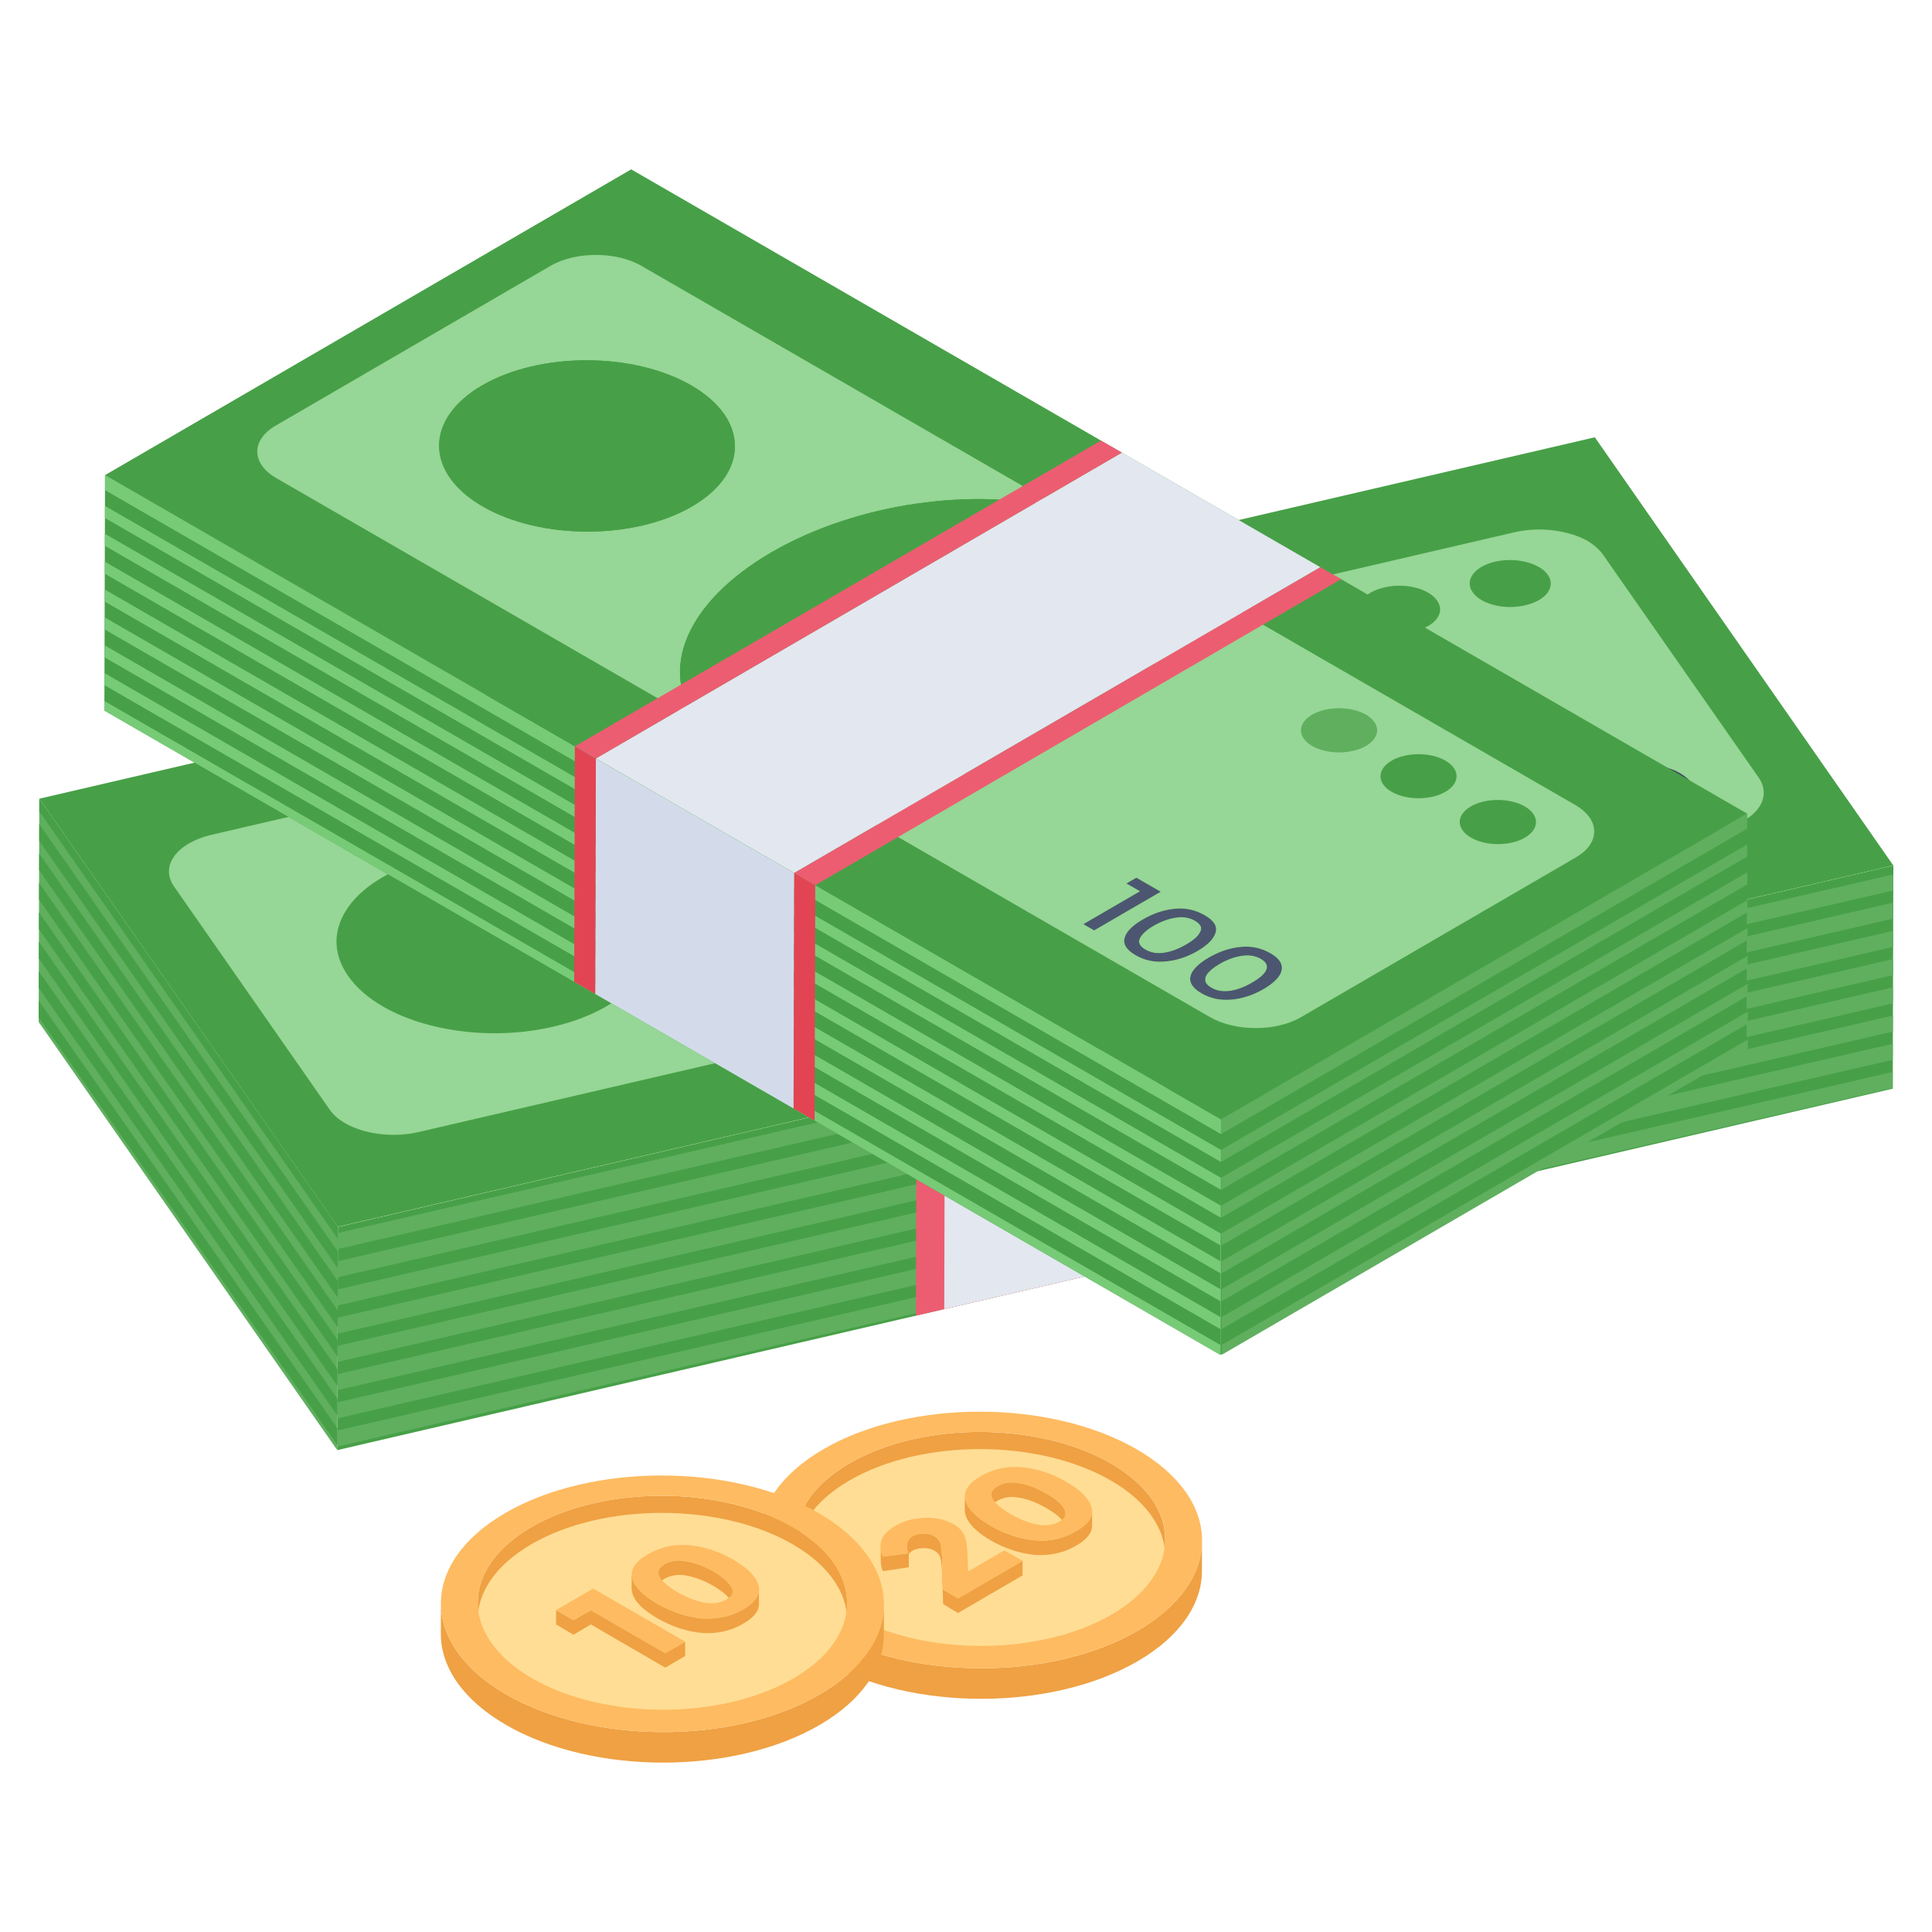
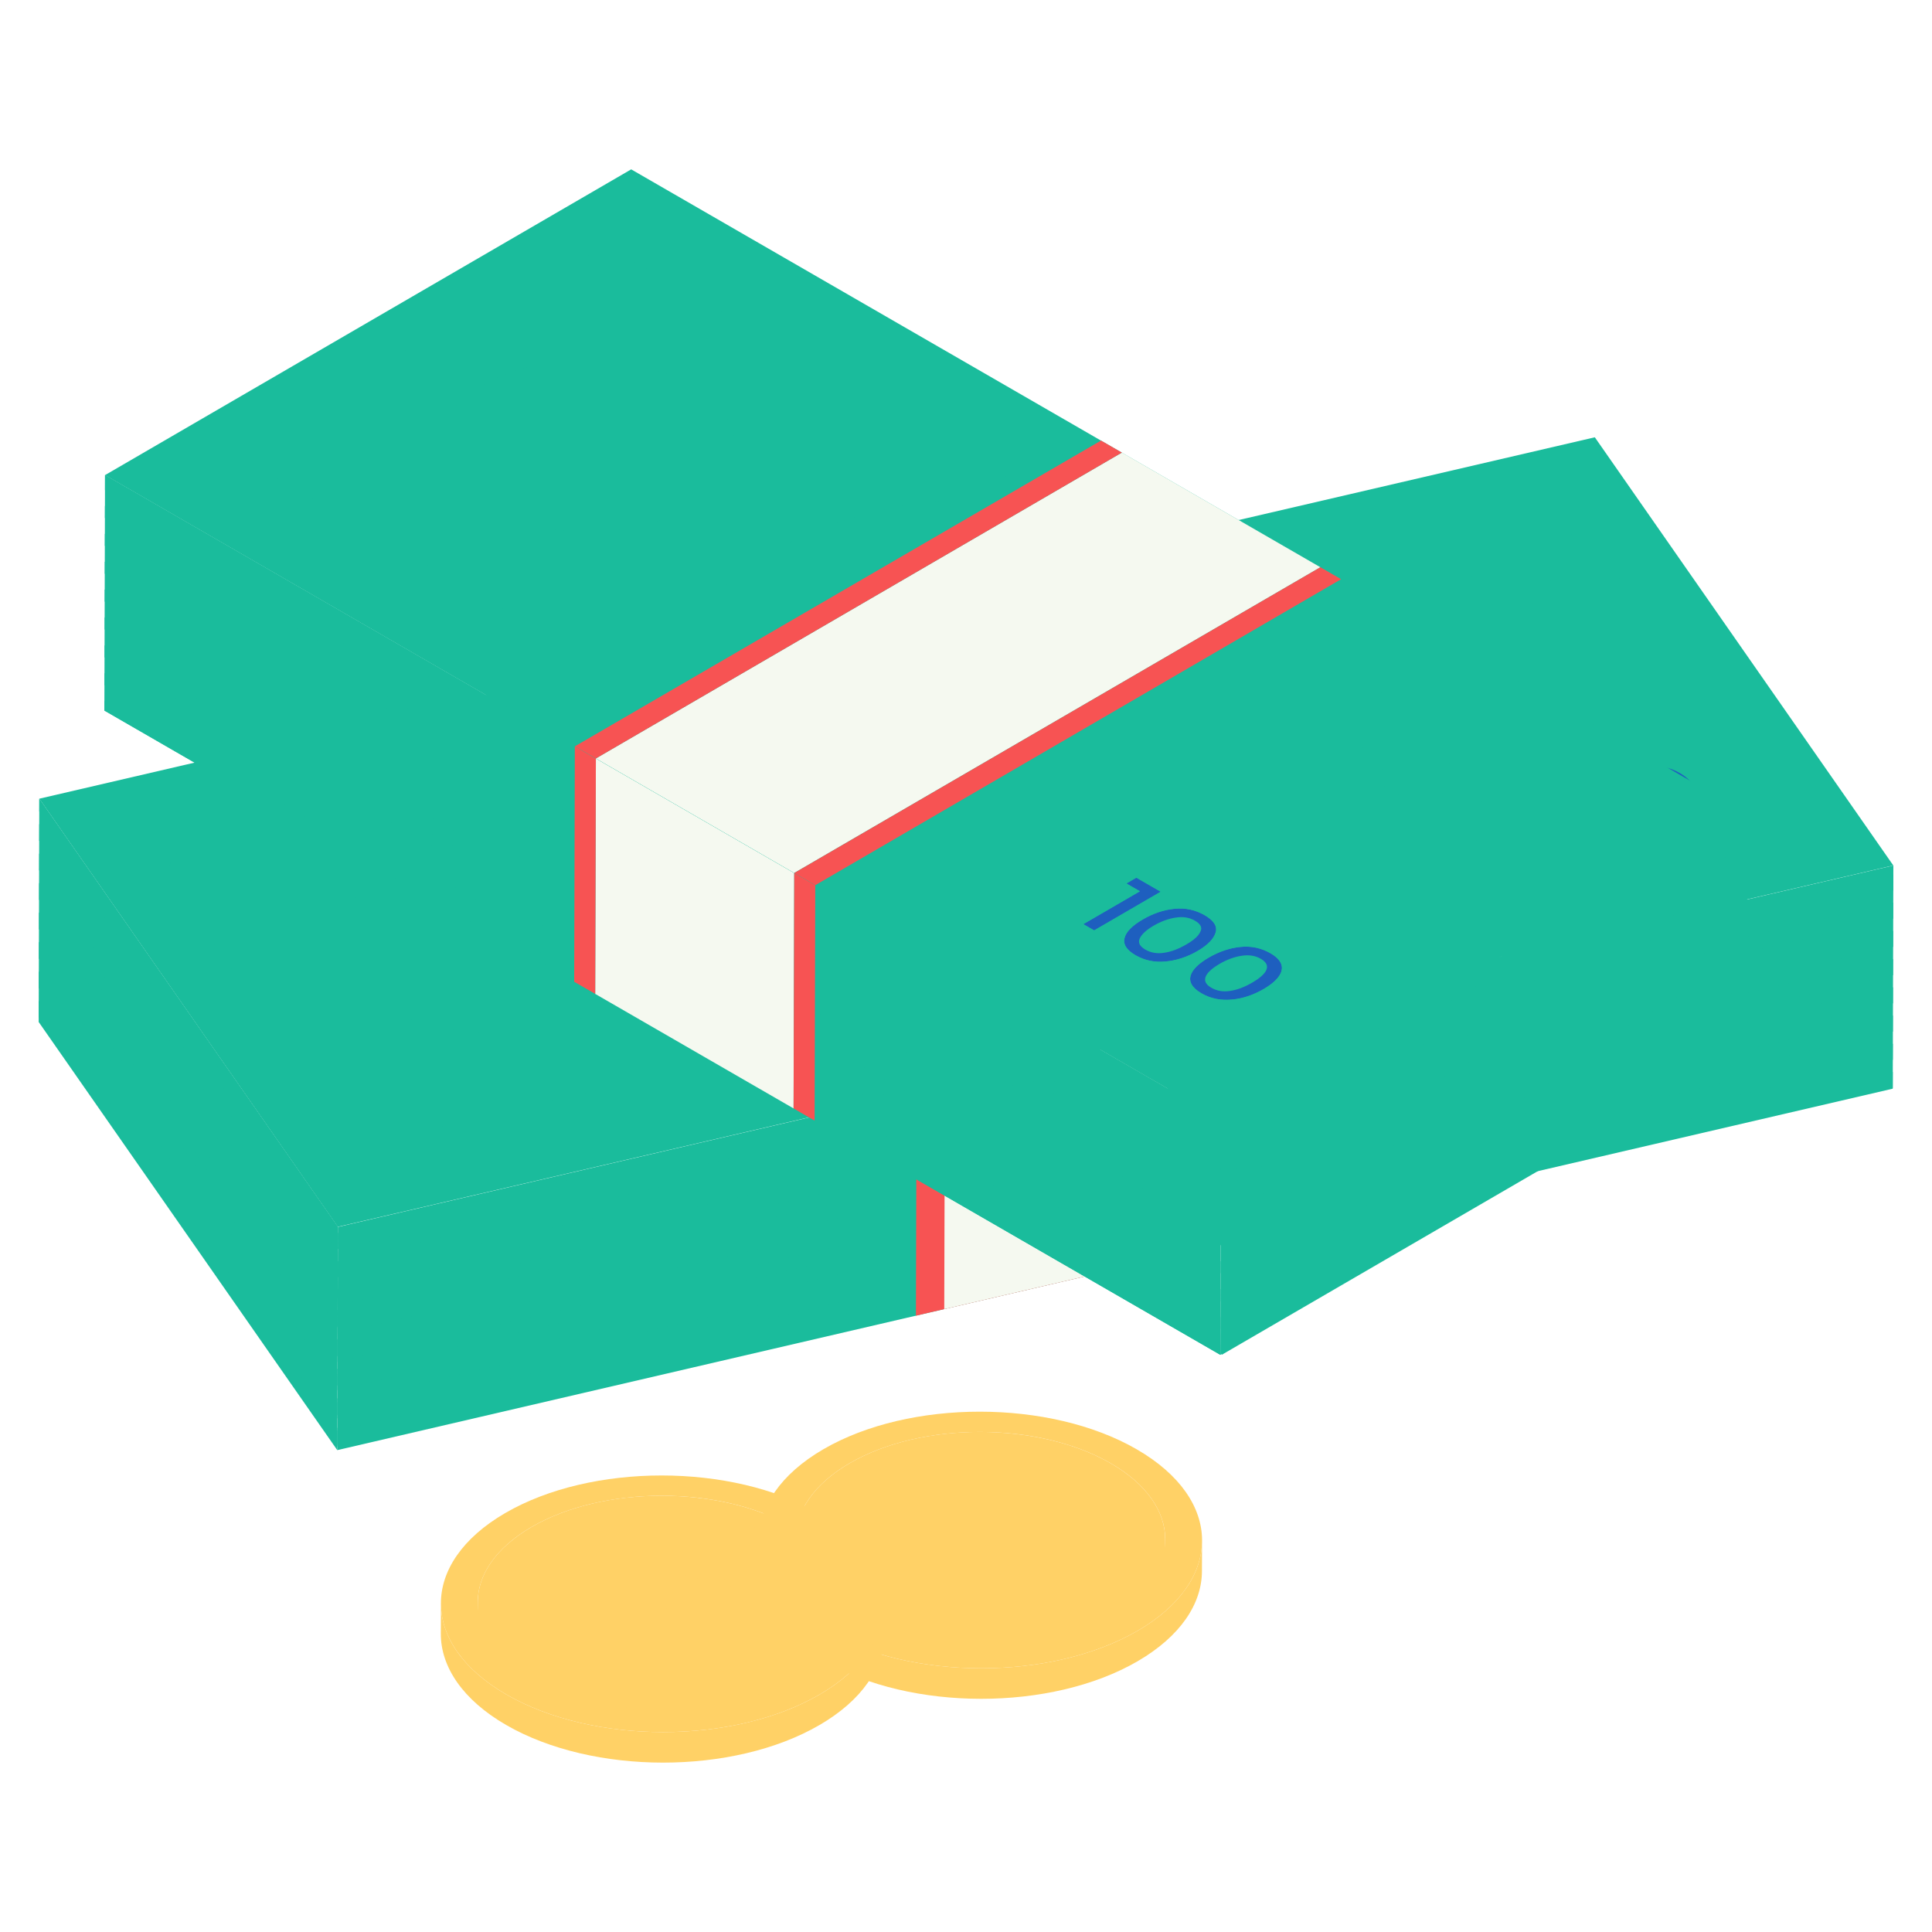
- <svg xmlns="http://www.w3.org/2000/svg" id="Layer_1" enable-background="new 0 0 50 50" height="512" viewBox="0 0 50 50" width="512">
+ <svg xmlns="http://www.w3.org/2000/svg" fill="#24352a" id="Layer_1" enable-background="new 0 0 50 50" height="512" viewBox="0 0 50 50" width="512">
  <g>
    <g>
      <g>
        <g>
-           <path d="m48.998 22.397-40.256 9.353-7.724-11.08 40.256-9.353z" fill="#47a047" />
-         </g>
-         <g>
-           <path d="m44.534 21.467-15.199 3.534c1.922-1.036 2.498-2.95 1.24-4.756-.478-.682-1.16-1.275-1.966-1.745-1.337-.77-3.003-1.204-4.641-1.187l15.208-3.534c.673-.16 1.426-.053 1.913.221.159.097.292.212.39.345l4.039 5.784c.363.532-.071 1.125-.983 1.337z" fill="#96d696" />
-         </g>
-         <g>
-           <path d="m39.826 14.673c.096.056.176.123.231.201.216.314-.041.666-.582.79-.398.095-.842.034-1.129-.132-.098-.057-.178-.125-.232-.204-.221-.31.041-.666.571-.79.406-.093.85-.032 1.14.136z" fill="#47a047" />
-         </g>
-         <g>
-           <path d="m41.617 21.515c-.072.167-.275.291-.601.369-.332.075-.625.068-.879-.026-.073-.027-.141-.059-.205-.096-.161-.093-.296-.218-.406-.374-.159-.222-.194-.418-.127-.588.078-.17.275-.291.607-.366.327-.078.619-.072.874.023.078.027.151.061.219.1.159.092.291.216.398.373.153.219.194.411.122.584zm-.743.163c.202-.046.32-.127.342-.245.033-.118-.013-.255-.126-.411-.085-.131-.194-.234-.322-.308-.026-.015-.052-.029-.08-.041-.158-.072-.339-.085-.541-.039-.203.046-.315.131-.348.248-.027.121.013.255.121.415.09.128.199.23.327.305.026.015.053.029.08.041.158.072.344.088.547.036" fill="#414a61" />
-         </g>
-         <g>
-           <path d="m38.501 20.822.972 1.401-.389.088-.824-1.192-.49.114-.148-.209z" fill="#414a61" />
-         </g>
-         <g>
-           <path d="m15.666 22.704c.38.22.692.486.906.792.847 1.211-.16 2.589-2.254 3.072-1.559.363-3.283.128-4.406-.521-.381-.22-.693-.487-.906-.795-.847-1.211.166-2.586 2.254-3.072 1.56-.363 3.281-.125 4.405.523z" fill="#47a047" />
-         </g>
-         <g>
-           <path d="m34.093 16c.098.057.179.126.234.206.216.314-.041.666-.582.79-.398.095-.842.034-1.129-.132-.098-.057-.178-.125-.232-.204-.221-.31.041-.666.576-.793.403-.093.844-.033 1.132.134z" fill="#47a047" />
-         </g>
-         <g>
-           <path d="m36.957 15.337c.099.057.18.126.235.206.222.31-.041.666-.582.79-.401.091-.844.029-1.134-.139-.097-.056-.176-.123-.232-.201-.216-.314.041-.666.582-.79.398-.095.842-.034 1.131.133z" fill="#47a047" />
-         </g>
-         <g>
-           <path d="m43.998 20.963c-.072.167-.275.291-.601.369-.332.075-.625.068-.879-.026-.073-.027-.141-.059-.206-.096-.161-.093-.298-.218-.411-.377-.153-.219-.188-.415-.122-.584.078-.17.275-.291.601-.369.332-.075.625-.068.879.026.076.028.147.062.214.1.159.092.293.214.397.37.159.222.2.415.127.588zm-.743.163c.202-.046.32-.127.342-.245.028-.114-.013-.255-.126-.411-.09-.133-.195-.235-.323-.309-.025-.015-.052-.028-.079-.041-.158-.072-.344-.088-.541-.039-.203.046-.326.131-.348.248-.033.118.007.258.115.411.095.13.204.234.33.306.025.015.052.028.078.04.164.075.344.088.553.039" fill="#414a61" />
-         </g>
-         <g>
-           <path d="m21.402 24.569c1.335.771 3.009 1.209 4.647 1.194l-15.204 3.532c-.678.159-1.426.054-1.915-.228-.165-.095-.301-.211-.394-.344l-4.035-5.785c-.364-.529.073-1.123.979-1.335l15.206-3.532c-1.925 1.035-2.512 2.952-1.253 4.76.477.683 1.161 1.272 1.969 1.739zm-7.084 2c2.094-.483 3.101-1.861 2.255-3.072-.214-.306-.526-.573-.906-.792-1.124-.649-2.845-.887-4.405-.523-2.089.487-3.101 1.861-2.255 3.072.213.308.525.575.906.795 1.123.648 2.846.884 4.406.521" fill="#96d696" />
-         </g>
-         <g>
-           <path d="m49 22.399-.016 5.776-40.255 9.354.016-5.776z" fill="#47a047" />
-         </g>
-         <g fill="#5faf5f">
+           <path d="m48.998 22.397-40.256 9.353-7.724-11.08 40.256-9.353z" fill="#1abc9c" />
+         </g>
+         <g>
+           <path d="m44.534 21.467-15.199 3.534c1.922-1.036 2.498-2.95 1.24-4.756-.478-.682-1.16-1.275-1.966-1.745-1.337-.77-3.003-1.204-4.641-1.187l15.208-3.534c.673-.16 1.426-.053 1.913.221.159.097.292.212.39.345l4.039 5.784c.363.532-.071 1.125-.983 1.337z" fill="#1abc9c" />
+         </g>
+         <g>
+           <path d="m39.826 14.673c.096.056.176.123.231.201.216.314-.041.666-.582.79-.398.095-.842.034-1.129-.132-.098-.057-.178-.125-.232-.204-.221-.31.041-.666.571-.79.406-.093.85-.032 1.14.136z" fill="#1abc9c" />
+         </g>
+         <g>
+           <path d="m41.617 21.515c-.072.167-.275.291-.601.369-.332.075-.625.068-.879-.026-.073-.027-.141-.059-.205-.096-.161-.093-.296-.218-.406-.374-.159-.222-.194-.418-.127-.588.078-.17.275-.291.607-.366.327-.078.619-.072.874.023.078.027.151.061.219.1.159.092.291.216.398.373.153.219.194.411.122.584zm-.743.163c.202-.046.32-.127.342-.245.033-.118-.013-.255-.126-.411-.085-.131-.194-.234-.322-.308-.026-.015-.052-.029-.08-.041-.158-.072-.339-.085-.541-.039-.203.046-.315.131-.348.248-.027.121.013.255.121.415.09.128.199.23.327.305.026.015.053.029.08.041.158.072.344.088.547.036" fill="#1e5fbf" />
+         </g>
+         <g>
+           <path d="m38.501 20.822.972 1.401-.389.088-.824-1.192-.49.114-.148-.209z" fill="#1e5fbf" />
+         </g>
+         <g>
+           <path d="m15.666 22.704c.38.22.692.486.906.792.847 1.211-.16 2.589-2.254 3.072-1.559.363-3.283.128-4.406-.521-.381-.22-.693-.487-.906-.795-.847-1.211.166-2.586 2.254-3.072 1.56-.363 3.281-.125 4.405.523z" fill="#1abc9c" />
+         </g>
+         <g>
+           <path d="m34.093 16c.098.057.179.126.234.206.216.314-.041.666-.582.79-.398.095-.842.034-1.129-.132-.098-.057-.178-.125-.232-.204-.221-.31.041-.666.576-.793.403-.093.844-.033 1.132.134z" fill="#1abc9c" />
+         </g>
+         <g>
+           <path d="m36.957 15.337c.099.057.18.126.235.206.222.31-.041.666-.582.79-.401.091-.844.029-1.134-.139-.097-.056-.176-.123-.232-.201-.216-.314.041-.666.582-.79.398-.095.842-.034 1.131.133z" fill="#1abc9c" />
+         </g>
+         <g>
+           <path d="m43.998 20.963c-.072.167-.275.291-.601.369-.332.075-.625.068-.879-.026-.073-.027-.141-.059-.206-.096-.161-.093-.298-.218-.411-.377-.153-.219-.188-.415-.122-.584.078-.17.275-.291.601-.369.332-.075.625-.068.879.026.076.028.147.062.214.1.159.092.293.214.397.37.159.222.2.415.127.588zm-.743.163c.202-.046.32-.127.342-.245.028-.114-.013-.255-.126-.411-.09-.133-.195-.235-.323-.309-.025-.015-.052-.028-.079-.041-.158-.072-.344-.088-.541-.039-.203.046-.326.131-.348.248-.033.118.007.258.115.411.095.13.204.234.33.306.025.015.052.028.078.04.164.075.344.088.553.039" fill="#1e5fbf" />
+         </g>
+         <g>
+           <path d="m21.402 24.569c1.335.771 3.009 1.209 4.647 1.194l-15.204 3.532c-.678.159-1.426.054-1.915-.228-.165-.095-.301-.211-.394-.344l-4.035-5.785c-.364-.529.073-1.123.979-1.335l15.206-3.532c-1.925 1.035-2.512 2.952-1.253 4.76.477.683 1.161 1.272 1.969 1.739zm-7.084 2c2.094-.483 3.101-1.861 2.255-3.072-.214-.306-.526-.573-.906-.792-1.124-.649-2.845-.887-4.405-.523-2.089.487-3.101 1.861-2.255 3.072.213.308.525.575.906.795 1.123.648 2.846.884 4.406.521" fill="#1abc9c" />
+         </g>
+         <g>
+           <path d="m49 22.399-.016 5.776-40.255 9.354.016-5.776z" fill="#1abc9c" />
+         </g>
+         <g fill="#1abc9c">
          <path d="m48.989 26.282-40.255 9.28-.001.415 40.255-9.28z" />
          <path d="m48.991 25.551-40.255 9.28-.001.415 40.255-9.28z" />
          <path d="m48.999 22.63-40.255 9.28-.001.415 40.255-9.28z" />
          <path d="m48.995 24.09-40.255 9.28-.001.415 40.255-9.28z" />
          <path d="m48.993 24.821-40.255 9.28-.001.415 40.255-9.28z" />
          <path d="m48.985 27.742-40.255 9.28-.001.415 40.255-9.28z" />
          <path d="m48.997 23.36-40.255 9.279-.001.415 40.255-9.28z" />
          <path d="m48.987 27.012-40.255 9.28-.001.415 40.255-9.28z" />
        </g>
-         <path d="m23.72 28.274-.016 5.776 5.775-1.342.016-5.776z" fill="#ed5d71" />
-         <path d="m24.453 28.104-.016 5.776 5.775-1.342.016-5.776z" fill="#e3e7f0" />
-         <g>
-           <path d="m8.745 31.754-.016 5.776-7.728-11.081.016-5.776z" fill="#5faf5f" />
+         <path d="m23.72 28.274-.016 5.776 5.775-1.342.016-5.776z" fill="#f75353" />
+         <path d="m24.453 28.104-.016 5.776 5.775-1.342.016-5.776z" fill="#f5f9f0" />
+         <g>
+           <path d="m8.745 31.754-.016 5.776-7.728-11.081.016-5.776z" fill="#1abc9c" />
        </g>
      </g>
      <g>
        <g>
          <g>
            <g enable-background="new">
              <g>
-                 <path d="m45.216 21.057-.017 6.093-13.617 7.913.017-6.093z" fill="#47a047" />
-               </g>
-               <g>
-                 <path d="m31.599 28.97-.017 6.093-28.881-16.674.017-6.093z" fill="#47a047" />
-               </g>
-               <g fill="#77cb77">
+                 <path d="m45.216 21.057-.017 6.093-13.617 7.913.017-6.093z" fill="#1abc9c" />
+               </g>
+               <g>
+                 <path d="m31.599 28.97-.017 6.093-28.881-16.674.017-6.093z" fill="#1abc9c" />
+               </g>
+               <g fill="#1abc9c">
                <path d="m2.709 15.568 28.881 16.666.001-.312-28.881-16.666z" />
                <path d="m2.711 14.847 28.881 16.666.001-.311-28.881-16.666z" />
                <path d="m31.599 28.97-28.881-16.674-.001.388 28.881 16.666z" />
                <path d="m2.701 18.389 28.881 16.674.001-.255-28.881-16.666z" />
                <path d="m2.705 17.011 28.881 16.666.001-.311-28.881-16.666z" />
                <path d="m2.703 17.732 28.881 16.666.001-.312-28.881-16.666z" />
                <path d="m2.707 16.289 28.881 16.666.001-.312-28.881-16.666z" />
                <path d="m31.597 29.759-28.881-16.666-.001.312 28.881 16.665z" />
                <path d="m2.714 13.814-.001.311 28.881 16.666.001-.311z" />
              </g>
              <g>
-                 <path d="m20.554 22.593-.017 6.093-5.133-2.964.017-6.093z" fill="#d3dbea" />
-               </g>
-               <g fill="#e34454">
+                 <path d="m20.554 22.593-.017 6.093-5.133-2.964.017-6.093z" fill="#f5f9f0" />
+               </g>
+               <g fill="#f75353">
                <path d="m14.877 19.315-.017 6.093.544.314.017-6.093z" />
                <path d="m20.555 22.594-.017 6.093.544.314.017-6.093z" />
              </g>
              <g>
-                 <path d="m45.216 21.057-13.617 7.913-28.881-16.674 13.617-7.913z" fill="#47a047" />
+                 <path d="m45.216 21.057-13.617 7.913-28.881-16.674 13.617-7.913z" fill="#1abc9c" />
              </g>
            </g>
          </g>
          <g>
            <g enable-background="new">
              <g>
-                 <path d="m30.925 23.828c.148.086.196.181.139.288-.047.107-.168.214-.363.328-.195.113-.385.187-.569.214-.18.031-.344.003-.492-.083-.143-.083-.191-.178-.144-.285.052-.11.168-.22.363-.334.19-.11.385-.181.57-.208.19-.031.354-.003.497.08z" fill="#96d696" />
-               </g>
-               <g>
-                 <path d="m31.461 24.131c-.047.162-.199.324-.468.481-.274.159-.553.248-.828.272-.28.027-.539-.025-.778-.162-.233-.135-.329-.288-.283-.45.041-.159.199-.318.473-.478.269-.156.543-.248.823-.275.28-.028.539.031.773.165.239.138.335.285.288.447zm-1.329.526c.185-.027.375-.101.569-.214.195-.113.316-.22.363-.328.058-.107.01-.202-.139-.288-.143-.083-.307-.11-.497-.08-.185.027-.38.098-.57.208-.195.113-.31.223-.363.334-.047.107.001.202.144.285.148.086.313.113.492.083" fill="#4c5671" />
-               </g>
-               <g>
-                 <path d="m32.633 24.814c.326.188.1.427-.224.615-.327.19-.734.321-1.062.132-.323-.186-.106-.43.219-.618.19-.11.385-.181.57-.208.19-.031.354-.003.497.08z" fill="#96d696" />
-               </g>
-               <g>
-                 <path d="m32.7 25.598c-.487.283-1.104.4-1.606.11-.501-.289-.31-.637.19-.927.269-.156.543-.248.823-.275.28-.028.539.031.773.165.499.288.317.639-.18.928zm-.861.046c.185-.027.375-.101.569-.214.324-.188.549-.427.224-.615-.143-.083-.307-.11-.497-.08-.185.027-.38.098-.57.208-.325.189-.541.432-.219.618.148.086.312.113.492.083" fill="#4c5671" />
-               </g>
-             </g>
-             <g>
-               <path d="m39.46 20.871c.387.223.389.585.005.808-.385.224-1.008.223-1.395-0-.387-.223-.389-.585-.005-.808.384-.223 1.008-.223 1.395-0z" fill="#47a047" />
-             </g>
-             <g>
-               <path d="m35.351 18.499c.382.22.384.582-.001.805-.385.224-1.008.223-1.39.003-.387-.223-.389-.585-.005-.808.384-.223 1.008-.223 1.395 0z" fill="#5faf5f" />
-             </g>
-             <g>
-               <path d="m37.402 19.683c.387.223.389.585.005.808-.385.224-1.008.223-1.395 0-.382-.22-.384-.582.001-.805.384-.223 1.008-.223 1.39-.003z" fill="#47a047" />
-             </g>
-             <g>
-               <path d="m30.039 23.078-1.723 1.001-.281-.162 1.465-.851-.35-.202.258-.15z" fill="#4c5671" />
+                 <path d="m30.925 23.828c.148.086.196.181.139.288-.047.107-.168.214-.363.328-.195.113-.385.187-.569.214-.18.031-.344.003-.492-.083-.143-.083-.191-.178-.144-.285.052-.11.168-.22.363-.334.19-.11.385-.181.57-.208.19-.031.354-.003.497.08z" fill="#1abc9c" />
+               </g>
+               <g>
+                 <path d="m31.461 24.131c-.047.162-.199.324-.468.481-.274.159-.553.248-.828.272-.28.027-.539-.025-.778-.162-.233-.135-.329-.288-.283-.45.041-.159.199-.318.473-.478.269-.156.543-.248.823-.275.28-.028.539.031.773.165.239.138.335.285.288.447zm-1.329.526c.185-.027.375-.101.569-.214.195-.113.316-.22.363-.328.058-.107.01-.202-.139-.288-.143-.083-.307-.11-.497-.08-.185.027-.38.098-.57.208-.195.113-.31.223-.363.334-.047.107.001.202.144.285.148.086.313.113.492.083" fill="#1e5fbf" />
+               </g>
+               <g>
+                 <path d="m32.633 24.814c.326.188.1.427-.224.615-.327.19-.734.321-1.062.132-.323-.186-.106-.43.219-.618.19-.11.385-.181.57-.208.19-.031.354-.003.497.08z" fill="#1abc9c" />
+               </g>
+               <g>
+                 <path d="m32.7 25.598c-.487.283-1.104.4-1.606.11-.501-.289-.31-.637.19-.927.269-.156.543-.248.823-.275.28-.028.539.031.773.165.499.288.317.639-.18.928zm-.861.046c.185-.027.375-.101.569-.214.324-.188.549-.427.224-.615-.143-.083-.307-.11-.497-.08-.185.027-.38.098-.57.208-.325.189-.541.432-.219.618.148.086.312.113.492.083" fill="#1e5fbf" />
+               </g>
+             </g>
+             <g>
+               <path d="m39.46 20.871c.387.223.389.585.005.808-.385.224-1.008.223-1.395-0-.387-.223-.389-.585-.005-.808.384-.223 1.008-.223 1.395-0z" fill="#1abc9c" />
+             </g>
+             <g>
+               <path d="m35.351 18.499c.382.22.384.582-.001.805-.385.224-1.008.223-1.39.003-.387-.223-.389-.585-.005-.808.384-.223 1.008-.223 1.395 0z" fill="#1abc9c" />
+             </g>
+             <g>
+               <path d="m37.402 19.683c.387.223.389.585.005.808-.385.224-1.008.223-1.395 0-.382-.22-.384-.582.001-.805.384-.223 1.008-.223 1.39-.003z" fill="#1abc9c" />
+             </g>
+             <g>
+               <path d="m30.039 23.078-1.723 1.001-.281-.162 1.465-.851-.35-.202.258-.15z" fill="#1e5fbf" />
            </g>
            <g enable-background="new">
              <g>
-                 <path d="m27.498 13.172c-2.253-.576-5.315-.165-7.534 1.124-2.223 1.292-2.92 3.065-1.918 4.367l-10.899-6.292c-.647-.373-.655-.983-.008-1.359l7.111-4.133c.648-.377 1.7-.373 2.347-0zm-15.003-.063c1.5.866 3.921.866 5.412-0 1.491-.866 1.483-2.268-.018-3.135-1.5-.866-3.921-.866-5.412-0-1.491.866-1.483 2.269.017 3.135" fill="#96d696" />
-               </g>
-               <g>
-                 <path d="m17.889 9.973c1.5.866 1.508 2.268.018 3.135-1.491.866-3.911.866-5.412 0s-1.508-2.268-.017-3.135c1.491-.866 3.911-.866 5.412 0z" fill="#47a047" />
-               </g>
-               <g>
-                 <path d="m28.902 13.726c.413.239.734.513.965.813 1.005 1.305.305 3.08-1.913 4.369-2.223 1.292-5.281 1.701-7.536 1.123-.519-.133-.995-.318-1.409-.557-.413-.238-.733-.513-.964-.813-1.002-1.302-.305-3.075 1.918-4.367 2.219-1.289 5.281-1.7 7.534-1.124.518.132.993.317 1.405.555z" fill="#47a047" />
-               </g>
-               <g>
-                 <path d="m40.765 20.831c.652.377.661.986.013 1.362l-7.111 4.133c-.648.377-1.7.373-2.352-.003l-10.896-6.291c2.254.578 5.313.168 7.536-1.123 2.219-1.289 2.918-3.064 1.913-4.369zm-8.892 5.039c.275-.024.554-.113.828-.272.497-.289.679-.639.18-.928-.233-.135-.492-.193-.773-.165-.28.027-.554.119-.823.275-.5.29-.691.638-.19.927.239.138.498.19.778.162m-1.707-.986c.275-.024.554-.113.828-.272.269-.156.421-.318.468-.481.047-.162-.049-.309-.288-.447-.233-.135-.492-.193-.773-.165-.28.027-.554.119-.823.275-.274.159-.432.318-.473.478-.047.162.049.315.283.45.239.138.498.19.778.162m7.904-3.205c.387.223 1.011.224 1.395 0.0.384-.223.382-.585-.005-.808-.387-.223-1.011-.223-1.395 0-.385.224-.383.585.005.808m-4.109-2.372c.382.22 1.005.22 1.39-.003.384-.223.383-.585.001-.805-.387-.223-1.011-.223-1.395 0-.385.224-.383.585.005.808m2.053.38c-.385.224-.383.585-.001.805.387.223 1.011.224 1.395-0.0.384-.223.383-.585-.005-.808-.382-.22-1.006-.22-1.39.003m-7.697 4.393 1.723-1.001-.631-.364-.258.15.35.202-1.465.851z" fill="#96d696" />
-               </g>
-             </g>
-           </g>
-           <g>
-             <g>
-               <path d="m34.171 14.68-13.617 7.913-5.133-2.964 13.613-7.916z" fill="#e3e7f0" />
-             </g>
-             <g fill="#ed5d71">
+                 <path d="m27.498 13.172c-2.253-.576-5.315-.165-7.534 1.124-2.223 1.292-2.92 3.065-1.918 4.367l-10.899-6.292c-.647-.373-.655-.983-.008-1.359l7.111-4.133c.648-.377 1.7-.373 2.347-0zm-15.003-.063c1.5.866 3.921.866 5.412-0 1.491-.866 1.483-2.268-.018-3.135-1.5-.866-3.921-.866-5.412-0-1.491.866-1.483 2.269.017 3.135" fill="#1abc9c" />
+               </g>
+               <g>
+                 <path d="m17.889 9.973c1.5.866 1.508 2.268.018 3.135-1.491.866-3.911.866-5.412 0s-1.508-2.268-.017-3.135c1.491-.866 3.911-.866 5.412 0z" fill="#1abc9c" />
+               </g>
+               <g>
+                 <path d="m28.902 13.726c.413.239.734.513.965.813 1.005 1.305.305 3.08-1.913 4.369-2.223 1.292-5.281 1.701-7.536 1.123-.519-.133-.995-.318-1.409-.557-.413-.238-.733-.513-.964-.813-1.002-1.302-.305-3.075 1.918-4.367 2.219-1.289 5.281-1.7 7.534-1.124.518.132.993.317 1.405.555z" fill="#1abc9c" />
+               </g>
+               <g>
+                 <path d="m40.765 20.831c.652.377.661.986.013 1.362l-7.111 4.133c-.648.377-1.7.373-2.352-.003l-10.896-6.291c2.254.578 5.313.168 7.536-1.123 2.219-1.289 2.918-3.064 1.913-4.369zm-8.892 5.039c.275-.024.554-.113.828-.272.497-.289.679-.639.18-.928-.233-.135-.492-.193-.773-.165-.28.027-.554.119-.823.275-.5.29-.691.638-.19.927.239.138.498.19.778.162m-1.707-.986c.275-.024.554-.113.828-.272.269-.156.421-.318.468-.481.047-.162-.049-.309-.288-.447-.233-.135-.492-.193-.773-.165-.28.027-.554.119-.823.275-.274.159-.432.318-.473.478-.047.162.049.315.283.45.239.138.498.19.778.162m7.904-3.205c.387.223 1.011.224 1.395 0.0.384-.223.382-.585-.005-.808-.387-.223-1.011-.223-1.395 0-.385.224-.383.585.005.808m-4.109-2.372c.382.22 1.005.22 1.39-.003.384-.223.383-.585.001-.805-.387-.223-1.011-.223-1.395 0-.385.224-.383.585.005.808m2.053.38c-.385.224-.383.585-.001.805.387.223 1.011.224 1.395-0.0.384-.223.383-.585-.005-.808-.382-.22-1.006-.22-1.39.003m-7.697 4.393 1.723-1.001-.631-.364-.258.15.35.202-1.465.851z" fill="#1abc9c" />
+               </g>
+             </g>
+           </g>
+           <g>
+             <g>
+               <path d="m34.171 14.68-13.617 7.913-5.133-2.964 13.613-7.916z" fill="#f5f9f0" />
+             </g>
+             <g fill="#f75353">
              <path d="m28.494 11.402-13.617 7.913.544.314 13.613-7.916z" />
              <path d="m34.707 14.99-.536-.31-13.617 7.914.545.315z" />
            </g>
          </g>
        </g>
-         <g fill="#5faf5f">
+         <g fill="#1abc9c">
          <path d="m45.226 24.329-13.617 7.905-.001-.312 13.617-7.905z" />
          <path d="m45.224 23.608-13.617 7.905-.001-.311 13.617-7.905z" />
          <path d="m31.599 28.97 13.617-7.913.001.388-13.617 7.905z" />
          <path d="m45.234 27.15-13.617 7.913-.001-.255 13.617-7.905z" />
          <path d="m45.23 25.772-13.617 7.905-.001-.311 13.617-7.905z" />
          <path d="m45.232 26.493-13.617 7.905-.001-.312 13.617-7.905z" />
          <path d="m45.228 25.05-13.617 7.905-.001-.312 13.617-7.905z" />
          <path d="m31.602 29.759 13.617-7.905.001.312-13.617 7.904z" />
          <path d="m45.221 22.575.001.311-13.617 7.905-.001-.311z" />
        </g>
      </g>
-       <g fill="#47a047">
+       <g fill="#1abc9c">
        <path d="m8.732 36.198-7.728-11.063-.001.433 7.728 11.063z" />
        <path d="m8.743 32.39-7.728-11.064-.001.433 7.728 11.063z" />
        <path d="m8.734 35.436-7.728-11.063-.001.433 7.728 11.063z" />
        <path d="m8.745 31.754-7.728-11.082-.001.325 7.728 11.063z" />
        <path d="m8.736 34.675-7.728-11.063-.001.433 7.728 11.063z" />
        <path d="m8.739 33.913-7.728-11.063-.001.433 7.728 11.063z" />
        <path d="m8.741 33.151-7.728-11.063-.001.433 7.728 11.063z" />
        <path d="m8.73 36.959-7.728-11.062-.001.432 7.728 11.063z" />
      </g>
    </g>
    <g>
      <g>
        <g>
          <g>
-             <path d="m30.155 39.84-.003 1.012c0-.716-.47-1.426-1.41-1.967-.937-.541-2.16-.809-3.383-.809-1.223-.003-2.446.268-3.377.809-.924.538-1.388 1.242-1.388 1.945l.003-1.015c0-.707.464-1.407 1.388-1.945.931-.542 2.151-.812 3.377-.812 1.223.003 2.446.271 3.383.812.943.545 1.413 1.257 1.41 1.97z" fill="#efa143" />
-           </g>
-           <g>
-             <path d="m28.746 38.314c1.872 1.081 1.882 2.834.022 3.915-1.862 1.082-4.888 1.082-6.76.001-1.874-1.082-1.884-2.835-.022-3.917 1.86-1.081 4.886-1.081 6.76.001z" fill="#ffdd94" />
-           </g>
-           <g>
-             <path d="m31.109 39.872-.003.79c-.002.844-.557 1.687-1.665 2.331-2.232 1.297-5.861 1.296-8.106 0-1.131-.653-1.696-1.51-1.694-2.366l.003-.79c-.002.856.563 1.713 1.694 2.366 2.245 1.296 5.874 1.297 8.106-0 1.108-.644 1.663-1.487 1.665-2.331z" fill="#efa143" />
-           </g>
-           <g>
-             <path d="m29.418 37.508c2.245 1.296 2.257 3.399.026 4.695-2.232 1.297-5.861 1.296-8.106 0-2.247-1.297-2.261-3.399-.029-4.697 2.23-1.296 5.861-1.296 8.108.001zm-7.41 4.278c1.872 1.081 4.898 1.081 6.76-.001 1.86-1.081 1.85-2.834-.022-3.915-1.874-1.082-4.9-1.082-6.76-.001-1.862 1.082-1.852 2.835.022 3.917z" fill="#febb61" />
-           </g>
-         </g>
-       </g>
-       <g>
-         <g fill="#efa143">
+             <path d="m30.155 39.84-.003 1.012c0-.716-.47-1.426-1.41-1.967-.937-.541-2.16-.809-3.383-.809-1.223-.003-2.446.268-3.377.809-.924.538-1.388 1.242-1.388 1.945l.003-1.015c0-.707.464-1.407 1.388-1.945.931-.542 2.151-.812 3.377-.812 1.223.003 2.446.271 3.383.812.943.545 1.413 1.257 1.41 1.97z" fill="#ffd166" />
+           </g>
+           <g>
+             <path d="m28.746 38.314c1.872 1.081 1.882 2.834.022 3.915-1.862 1.082-4.888 1.082-6.76.001-1.874-1.082-1.884-2.835-.022-3.917 1.86-1.081 4.886-1.081 6.76.001z" fill="#ffd166" />
+           </g>
+           <g>
+             <path d="m31.109 39.872-.003.79c-.002.844-.557 1.687-1.665 2.331-2.232 1.297-5.861 1.296-8.106 0-1.131-.653-1.696-1.51-1.694-2.366l.003-.79c-.002.856.563 1.713 1.694 2.366 2.245 1.296 5.874 1.297 8.106-0 1.108-.644 1.663-1.487 1.665-2.331z" fill="#ffd166" />
+           </g>
+           <g>
+             <path d="m29.418 37.508c2.245 1.296 2.257 3.399.026 4.695-2.232 1.297-5.861 1.296-8.106 0-2.247-1.297-2.261-3.399-.029-4.697 2.23-1.296 5.861-1.296 8.108.001zm-7.41 4.278c1.872 1.081 4.898 1.081 6.76-.001 1.86-1.081 1.85-2.834-.022-3.915-1.874-1.082-4.9-1.082-6.76-.001-1.862 1.082-1.852 2.835.022 3.917z" fill="#ffd166" />
+           </g>
+         </g>
+       </g>
+       <g>
+         <g fill="#ffd166">
          <path d="m24.794 41.368 1.67-.973v.376l-1.67.973-.385-.229-.028-.817c-.009-.165-.018-.285-.046-.376-.018-.082-.073-.147-.156-.193-.083-.046-.165-.064-.275-.064-.101 0-.202.018-.284.064-.046.028-.073.055-.101.092v.34l-.67.101c-.046-.101-.055-.193-.055-.275v-.376c0 .092.018.183.055.275l.624-.082v-.202c0-.11.055-.183.147-.247.083-.046.184-.065.284-.065.11 0 .193.018.275.065.083.055.138.119.165.202.018.082.028.202.037.367l.028.817z" />
          <path d="m25.657 39.046v-.376c0-.073.055-.147.165-.211.156-.092.349-.119.569-.073.22.037.45.129.688.266.239.138.395.266.459.394.028.046.037.083.037.12v.376c0-.037-.009-.082-.037-.119-.064-.128-.22-.257-.459-.394-.239-.138-.468-.229-.688-.266-.22-.046-.413-.018-.569.073-.11.055-.165.128-.165.211z" />
          <path d="m28.263 39.111v.376c0 .183-.138.358-.413.514-.33.193-.688.266-1.074.239-.385-.037-.771-.165-1.138-.376-.376-.22-.587-.44-.652-.661-.009-.037-.018-.073-.018-.11v-.376c0 .037.009.073.018.11.064.22.275.44.652.661.367.211.753.339 1.138.376.395.037.743-.046 1.074-.238.275-.156.413-.33.413-.514z" />
        </g>
        <g>
          <g enable-background="new">
            <g>
-               <path d="m28.248 39.01c.06.223-.073.43-.399.619-.326.19-.682.267-1.068.234-.391-.037-.772-.162-1.141-.376-.375-.217-.592-.436-.652-.66-.066-.227.068-.433.394-.623.326-.189.682-.267 1.073-.23.386.034.766.159 1.141.376.369.213.586.433.652.66zm-1.405.443c.222.041.415.017.572-.074.157-.091.197-.203.127-.332-.071-.128-.223-.257-.464-.396-.24-.139-.469-.23-.685-.267-.222-.041-.415-.017-.572.074-.157.091-.198.203-.127.332.065.125.223.257.463.396.24.139.463.227.685.267" fill="#febb61" />
-             </g>
-           </g>
-           <g enable-background="new">
-             <g>
-               <path d="m26.468 40.397-1.671.971-.393-.227-.022-.815c-.007-.166-.019-.288-.043-.375-.024-.081-.077-.146-.159-.193-.082-.047-.17-.071-.275-.071-.105 0-.204.024-.286.071-.146.085-.186.23-.103.433l-.671.098c-.065-.166-.072-.311-.032-.436.046-.129.168-.254.372-.372.204-.118.448-.186.741-.2.28-.013.537.041.766.173.123.071.205.159.253.26.053.098.083.25.09.45l.021.504.937-.545z" fill="#febb61" />
+               <path d="m28.248 39.01c.06.223-.073.43-.399.619-.326.19-.682.267-1.068.234-.391-.037-.772-.162-1.141-.376-.375-.217-.592-.436-.652-.66-.066-.227.068-.433.394-.623.326-.189.682-.267 1.073-.23.386.034.766.159 1.141.376.369.213.586.433.652.66zm-1.405.443c.222.041.415.017.572-.074.157-.091.197-.203.127-.332-.071-.128-.223-.257-.464-.396-.24-.139-.469-.23-.685-.267-.222-.041-.415-.017-.572.074-.157.091-.198.203-.127.332.065.125.223.257.463.396.24.139.463.227.685.267" fill="#ffd166" />
+             </g>
+           </g>
+           <g enable-background="new">
+             <g>
+               <path d="m26.468 40.397-1.671.971-.393-.227-.022-.815c-.007-.166-.019-.288-.043-.375-.024-.081-.077-.146-.159-.193-.082-.047-.17-.071-.275-.071-.105 0-.204.024-.286.071-.146.085-.186.23-.103.433l-.671.098c-.065-.166-.072-.311-.032-.436.046-.129.168-.254.372-.372.204-.118.448-.186.741-.2.28-.013.537.041.766.173.123.071.205.159.253.26.053.098.083.25.09.45l.021.504.937-.545z" fill="#ffd166" />
            </g>
          </g>
        </g>
      </g>
    </g>
    <g>
      <g>
        <g>
          <g>
-             <path d="m21.922 41.491-.003 1.012c0-.716-.47-1.426-1.41-1.967-.937-.541-2.16-.809-3.383-.809-1.223-.003-2.446.268-3.377.809-.924.538-1.388 1.242-1.388 1.945l.003-1.015c0-.707.464-1.407 1.388-1.945.931-.542 2.151-.812 3.377-.812 1.223.003 2.446.271 3.383.812.943.545 1.413 1.257 1.41 1.97z" fill="#efa143" />
-           </g>
-           <g>
-             <path d="m20.513 39.965c1.872 1.081 1.882 2.834.022 3.915-1.862 1.082-4.888 1.082-6.76.001-1.874-1.082-1.884-2.835-.022-3.917 1.86-1.081 4.886-1.081 6.76.001z" fill="#ffdd94" />
-           </g>
-           <g>
-             <path d="m22.876 41.523-.003.79c-.002.844-.557 1.687-1.665 2.331-2.232 1.297-5.861 1.296-8.106 0-1.131-.653-1.696-1.51-1.694-2.366l.003-.79c-.002.856.563 1.713 1.694 2.366 2.245 1.296 5.874 1.297 8.106-0 1.108-.644 1.663-1.487 1.665-2.331z" fill="#efa143" />
-           </g>
-           <g>
-             <path d="m21.185 39.159c2.245 1.296 2.257 3.399.026 4.695-2.232 1.297-5.861 1.296-8.106 0-2.247-1.297-2.261-3.399-.029-4.697 2.23-1.296 5.861-1.296 8.108.001zm-7.41 4.278c1.872 1.081 4.898 1.081 6.76-.001 1.86-1.081 1.85-2.834-.022-3.915-1.874-1.082-4.9-1.082-6.76-.001-1.862 1.082-1.852 2.835.022 3.917z" fill="#febb61" />
-           </g>
-         </g>
-       </g>
-       <g>
-         <g fill="#efa143">
+             <path d="m21.922 41.491-.003 1.012c0-.716-.47-1.426-1.41-1.967-.937-.541-2.16-.809-3.383-.809-1.223-.003-2.446.268-3.377.809-.924.538-1.388 1.242-1.388 1.945l.003-1.015c0-.707.464-1.407 1.388-1.945.931-.542 2.151-.812 3.377-.812 1.223.003 2.446.271 3.383.812.943.545 1.413 1.257 1.41 1.97z" fill="#ffd166" />
+           </g>
+           <g>
+             <path d="m20.513 39.965c1.872 1.081 1.882 2.834.022 3.915-1.862 1.082-4.888 1.082-6.76.001-1.874-1.082-1.884-2.835-.022-3.917 1.86-1.081 4.886-1.081 6.76.001z" fill="#ffd166" />
+           </g>
+           <g>
+             <path d="m22.876 41.523-.003.79c-.002.844-.557 1.687-1.665 2.331-2.232 1.297-5.861 1.296-8.106 0-1.131-.653-1.696-1.51-1.694-2.366l.003-.79c-.002.856.563 1.713 1.694 2.366 2.245 1.296 5.874 1.297 8.106-0 1.108-.644 1.663-1.487 1.665-2.331z" fill="#ffd166" />
+           </g>
+           <g>
+             <path d="m21.185 39.159c2.245 1.296 2.257 3.399.026 4.695-2.232 1.297-5.861 1.296-8.106 0-2.247-1.297-2.261-3.399-.029-4.697 2.23-1.296 5.861-1.296 8.108.001zm-7.41 4.278c1.872 1.081 4.898 1.081 6.76-.001 1.86-1.081 1.85-2.834-.022-3.915-1.874-1.082-4.9-1.082-6.76-.001-1.862 1.082-1.852 2.835.022 3.917z" fill="#ffd166" />
+           </g>
+         </g>
+       </g>
+       <g>
+         <g fill="#ffd166">
          <path d="m17.218 42.784.514-.294v.367l-.514.302-1.927-1.119-.45.266-.45-.266v-.367l.45.257.45-.257z" />
          <path d="m19.228 42.022c-.321.193-.688.266-1.074.238-.385-.037-.762-.165-1.138-.376-.376-.22-.597-.44-.652-.661-.009-.037-.018-.073-.018-.11v-.367c0 .027.009.064.018.101.055.22.275.44.652.661.376.211.753.34 1.138.376.385.028.753-.046 1.074-.229.284-.165.413-.339.413-.523v.376c0 .183-.128.358-.413.514z" />
          <path d="m17.035 41.068v-.367c0-.083.064-.156.165-.22.165-.092.358-.119.569-.073.22.037.459.129.688.257.248.147.395.275.468.404.028.046.037.082.037.119v.367c0-.037-.018-.073-.037-.11-.073-.129-.229-.266-.468-.404-.229-.138-.468-.22-.688-.266-.22-.037-.404-.009-.569.083-.11.064-.165.138-.165.211z" />
        </g>
        <g>
          <g enable-background="new">
            <g>
-               <path d="m19.631 41.026c.059.223-.068.433-.4.626-.326.19-.688.264-1.074.23-.386-.034-.766-.159-1.141-.376-.375-.217-.592-.436-.652-.66-.06-.223.073-.43.4-.619.332-.193.687-.27 1.073-.237.386.034.766.159 1.141.376.375.217.592.436.652.66zm-1.405.45c.222.041.409.014.566-.078.163-.095.209-.203.133-.328-.071-.128-.224-.264-.464-.402-.234-.135-.468-.223-.69-.264-.217-.044-.403-.017-.566.078-.157.091-.204.2-.133.328.077.125.229.26.464.396.24.139.474.227.691.271" fill="#febb61" />
-             </g>
-           </g>
-           <g enable-background="new">
-             <g>
-               <path d="m17.735 42.488-.512.298-1.934-1.116-.448.26-.451-.26.96-.558z" fill="#febb61" />
+               <path d="m19.631 41.026c.059.223-.068.433-.4.626-.326.19-.688.264-1.074.23-.386-.034-.766-.159-1.141-.376-.375-.217-.592-.436-.652-.66-.06-.223.073-.43.4-.619.332-.193.687-.27 1.073-.237.386.034.766.159 1.141.376.375.217.592.436.652.66zm-1.405.45c.222.041.409.014.566-.078.163-.095.209-.203.133-.328-.071-.128-.224-.264-.464-.402-.234-.135-.468-.223-.69-.264-.217-.044-.403-.017-.566.078-.157.091-.204.2-.133.328.077.125.229.26.464.396.24.139.474.227.691.271" fill="#ffd166" />
+             </g>
+           </g>
+           <g enable-background="new">
+             <g>
+               <path d="m17.735 42.488-.512.298-1.934-1.116-.448.26-.451-.26.96-.558z" fill="#ffd166" />
            </g>
          </g>
        </g>
      </g>
    </g>
  </g>
</svg>
